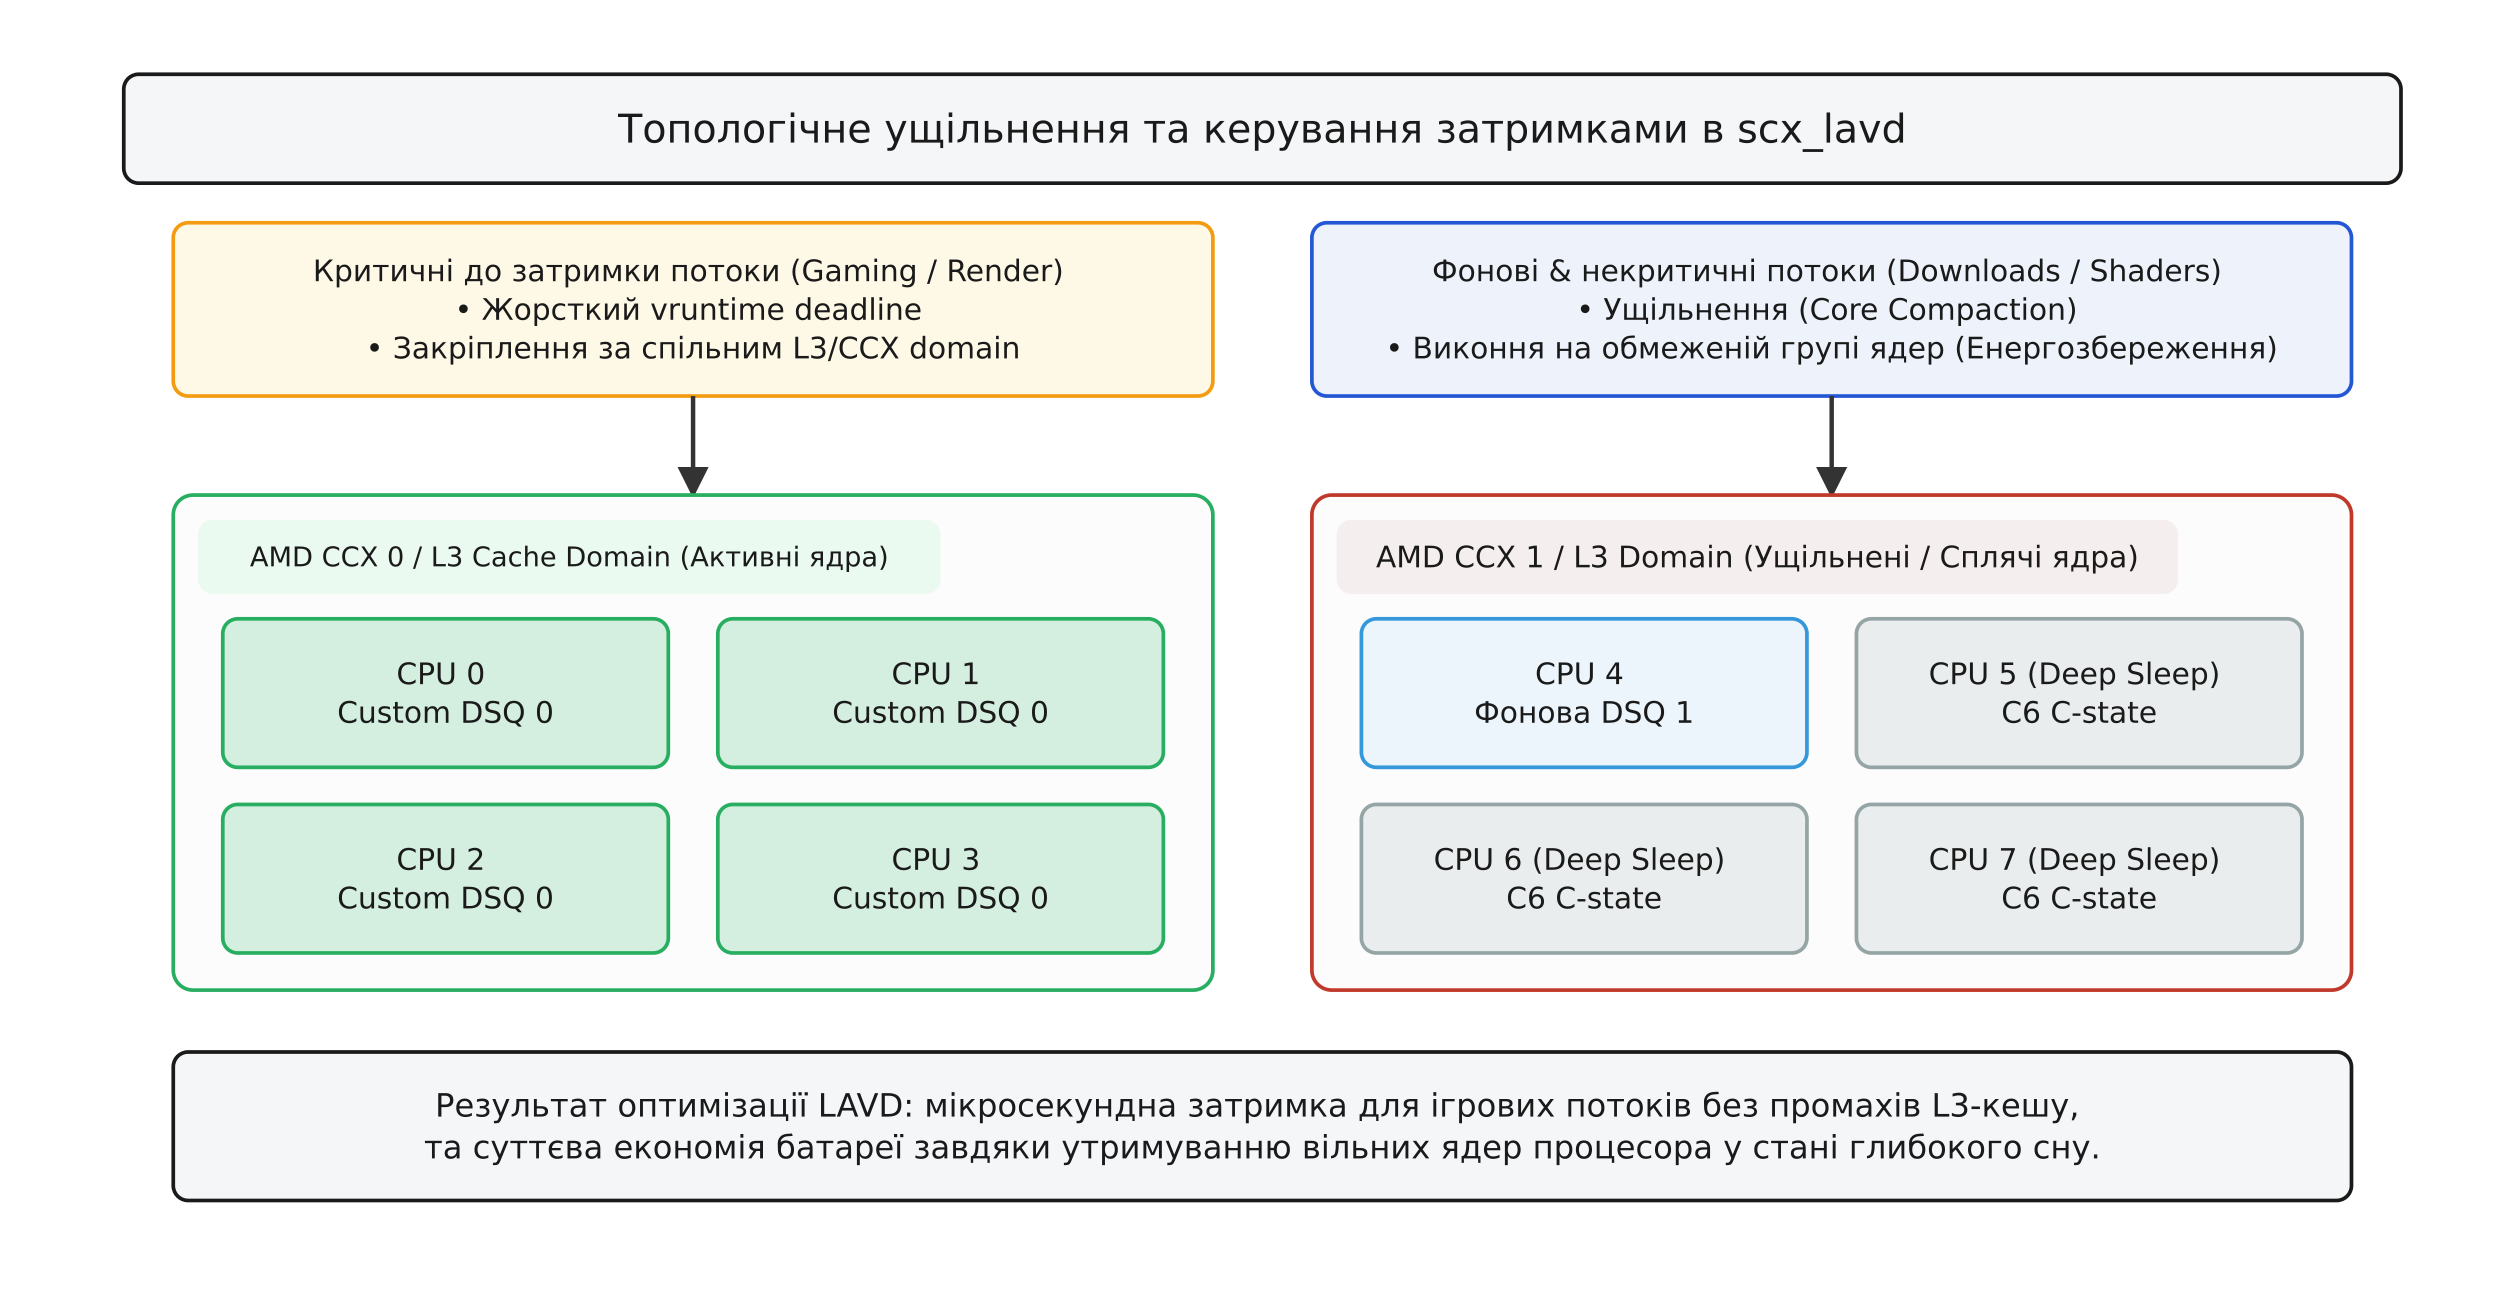
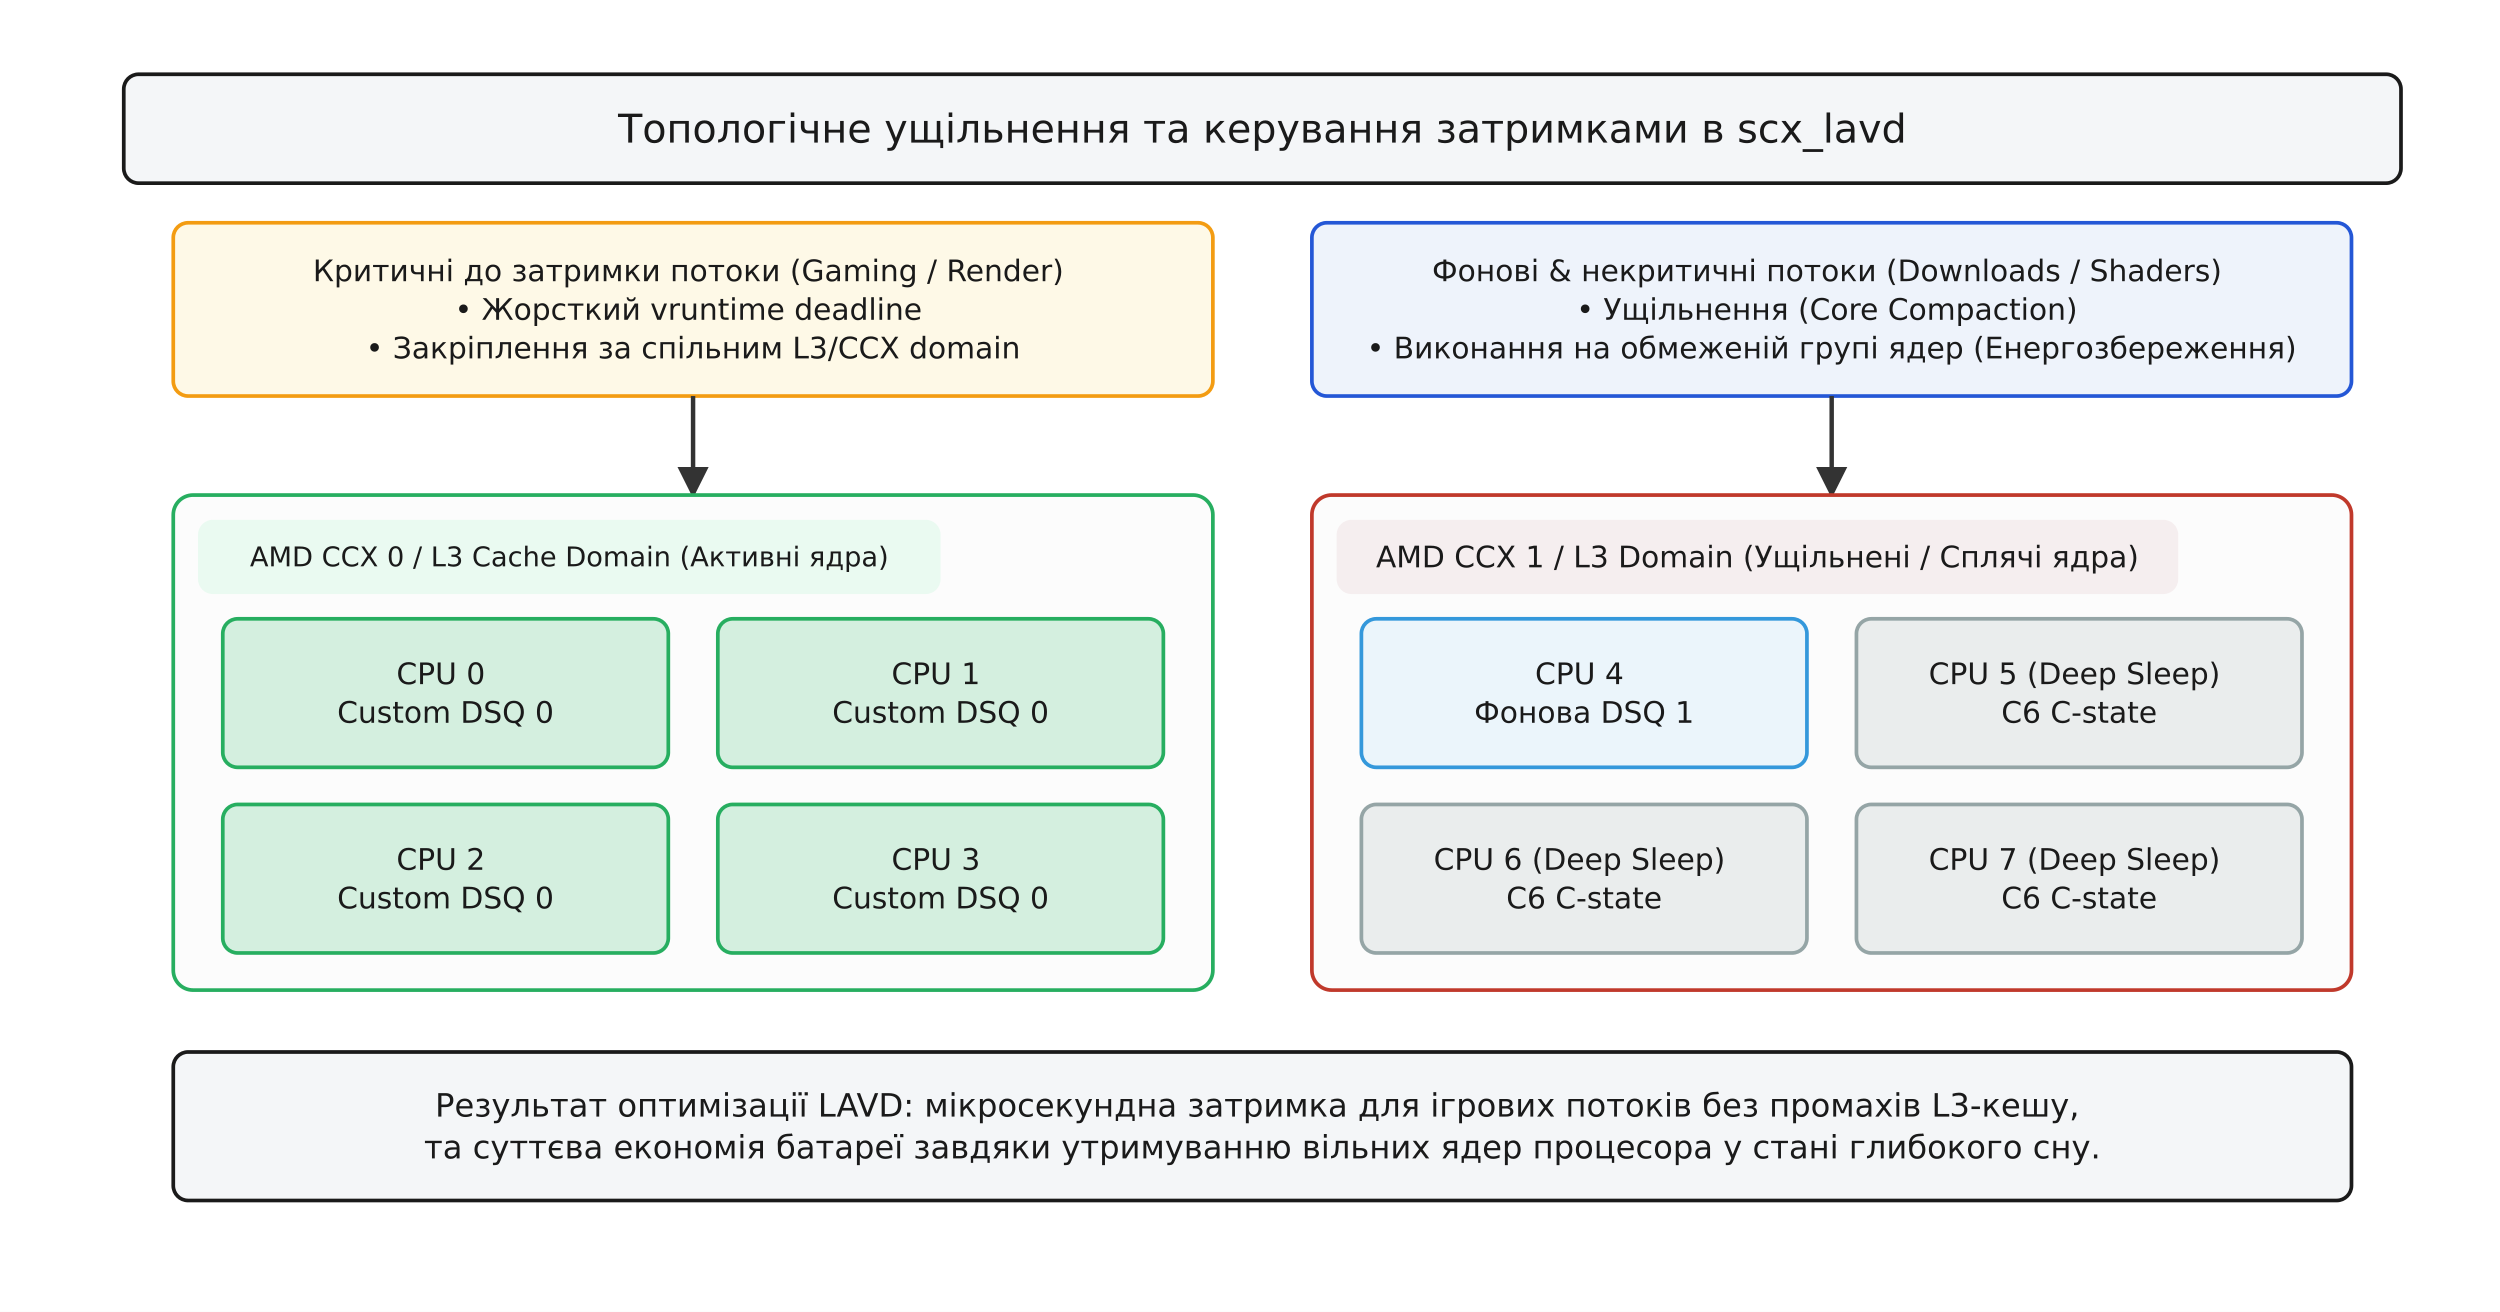
<svg xmlns="http://www.w3.org/2000/svg" viewBox="-10 -10 1010 530" font-family="'Segoe UI', 'DejaVu Sans', Arial, sans-serif">
  <rect x="-10" y="-10" width="1010" height="530" fill="#ffffff" />
  <defs>
    <marker id="arrow" viewBox="0 0 10 10" refX="9" refY="5" markerWidth="7" markerHeight="7" orient="auto-start-reverse">
      <path d="M0 0 L10 5 L0 10 z" fill="#333333" />
    </marker>
  </defs>
  <rect x="40.0" y="20.0" width="920.0" height="44.0" rx="6" fill="#f4f6f8" stroke="#1a1a1a" stroke-width="1.5" />
  <text x="500.0" y="47.6" font-family="'Segoe UI', 'DejaVu Sans', Arial, sans-serif" font-size="16" fill="#1a1a1a" text-anchor="middle">
    <tspan x="500.0" dy="0.0">Топологічне ущільнення та керування затримками в scx_lavd</tspan>
  </text>
  <rect x="60.0" y="80.0" width="420.0" height="70.0" rx="6" fill="#fef9e7" stroke="#f39c12" stroke-width="1.5" />
  <text x="270.0" y="103.6" font-family="'Segoe UI', 'DejaVu Sans', Arial, sans-serif" font-size="12" fill="#1a1a1a" text-anchor="middle">
    <tspan x="270.0" dy="0.0">Критичні до затримки потоки (Gaming / Render)</tspan>
    <tspan x="270.0" dy="15.6">• Жорсткий vruntime deadline</tspan>
    <tspan x="270.0" dy="15.6">• Закріплення за спільним L3/CCX domain</tspan>
  </text>
  <rect x="520.0" y="80.0" width="420.0" height="70.0" rx="6" fill="#eef3fb" stroke="#2457d6" stroke-width="1.5" />
  <text x="730.0" y="103.6" font-family="'Segoe UI', 'DejaVu Sans', Arial, sans-serif" font-size="12" fill="#1a1a1a" text-anchor="middle">
    <tspan x="730.0" dy="0.0">Фонові &amp; некритичні потоки (Downloads / Shaders)</tspan>
    <tspan x="730.0" dy="15.6">• Ущільнення (Core Compaction)</tspan>
-     <tspan x="730.0" dy="15.6">• Виконня на обмеженій групі ядер (Енергозбереження)</tspan>
+     <tspan x="730.0" dy="15.6">• Виконання на обмеженій групі ядер (Енергозбереження)</tspan>
  </text>
  <line x1="270.0" y1="150.0" x2="270.0" y2="190.0" stroke="#333333" stroke-width="1.8" marker-end="url(#arrow)" />
  <line x1="730.0" y1="150.0" x2="730.0" y2="190.0" stroke="#333333" stroke-width="1.8" marker-end="url(#arrow)" />
  <rect x="60.0" y="190.0" width="420.0" height="200.0" rx="8" fill="#fcfcfc" stroke="#27ae60" stroke-width="1.5" />
  <text x="270.0" y="294.9" font-family="'Segoe UI', 'DejaVu Sans', Arial, sans-serif" font-size="14" fill="#1a1a1a" text-anchor="middle">
    <tspan x="270.0" dy="0.0" />
  </text>
  <rect x="70.0" y="200.0" width="300.0" height="30.0" rx="6" fill="#eafaf1" stroke="None" stroke-width="1.5" />
  <text x="220.0" y="218.8" font-family="'Segoe UI', 'DejaVu Sans', Arial, sans-serif" font-size="11" fill="#1a1a1a" text-anchor="middle">
    <tspan x="220.0" dy="0.0">AMD CCX 0 / L3 Cache Domain (Активні ядра)</tspan>
  </text>
  <rect x="80.0" y="240.0" width="180.0" height="60.0" rx="6" fill="#d4efdf" stroke="#27ae60" stroke-width="1.5" />
  <text x="170.0" y="266.4" font-family="'Segoe UI', 'DejaVu Sans', Arial, sans-serif" font-size="12" fill="#1a1a1a" text-anchor="middle">
    <tspan x="170.0" dy="0.0">CPU 0</tspan>
    <tspan x="170.0" dy="15.6">Custom DSQ 0</tspan>
  </text>
  <rect x="280.0" y="240.0" width="180.0" height="60.0" rx="6" fill="#d4efdf" stroke="#27ae60" stroke-width="1.5" />
  <text x="370.0" y="266.4" font-family="'Segoe UI', 'DejaVu Sans', Arial, sans-serif" font-size="12" fill="#1a1a1a" text-anchor="middle">
    <tspan x="370.0" dy="0.0">CPU 1</tspan>
    <tspan x="370.0" dy="15.6">Custom DSQ 0</tspan>
  </text>
  <rect x="80.0" y="315.0" width="180.0" height="60.0" rx="6" fill="#d4efdf" stroke="#27ae60" stroke-width="1.5" />
  <text x="170.0" y="341.4" font-family="'Segoe UI', 'DejaVu Sans', Arial, sans-serif" font-size="12" fill="#1a1a1a" text-anchor="middle">
    <tspan x="170.0" dy="0.0">CPU 2</tspan>
    <tspan x="170.0" dy="15.6">Custom DSQ 0</tspan>
  </text>
  <rect x="280.0" y="315.0" width="180.0" height="60.0" rx="6" fill="#d4efdf" stroke="#27ae60" stroke-width="1.5" />
  <text x="370.0" y="341.4" font-family="'Segoe UI', 'DejaVu Sans', Arial, sans-serif" font-size="12" fill="#1a1a1a" text-anchor="middle">
    <tspan x="370.0" dy="0.0">CPU 3</tspan>
    <tspan x="370.0" dy="15.6">Custom DSQ 0</tspan>
  </text>
  <rect x="520.0" y="190.0" width="420.0" height="200.0" rx="8" fill="#fcfcfc" stroke="#c0392b" stroke-width="1.5" />
  <text x="730.0" y="294.9" font-family="'Segoe UI', 'DejaVu Sans', Arial, sans-serif" font-size="14" fill="#1a1a1a" text-anchor="middle">
    <tspan x="730.0" dy="0.0" />
  </text>
  <rect x="530.0" y="200.0" width="340.0" height="30.0" rx="6" fill="#f5eeef" stroke="None" stroke-width="1.5" />
  <text x="700.0" y="219.2" font-family="'Segoe UI', 'DejaVu Sans', Arial, sans-serif" font-size="12" fill="#1a1a1a" text-anchor="middle">
    <tspan x="700.0" dy="0.0">AMD CCX 1 / L3 Domain (Ущільнені / Сплячі ядра)</tspan>
  </text>
  <rect x="540.0" y="240.0" width="180.0" height="60.0" rx="6" fill="#ebf5fb" stroke="#3498db" stroke-width="1.5" />
  <text x="630.0" y="266.4" font-family="'Segoe UI', 'DejaVu Sans', Arial, sans-serif" font-size="12" fill="#1a1a1a" text-anchor="middle">
    <tspan x="630.0" dy="0.0">CPU 4</tspan>
    <tspan x="630.0" dy="15.6">Фонова DSQ 1</tspan>
  </text>
  <rect x="740.0" y="240.0" width="180.0" height="60.0" rx="6" fill="#eaeded" stroke="#95a5a6" stroke-width="1.5" />
  <text x="830.0" y="266.4" font-family="'Segoe UI', 'DejaVu Sans', Arial, sans-serif" font-size="12" fill="#1a1a1a" text-anchor="middle">
    <tspan x="830.0" dy="0.0">CPU 5 (Deep Sleep)</tspan>
    <tspan x="830.0" dy="15.6">C6 C-state</tspan>
  </text>
  <rect x="540.0" y="315.0" width="180.0" height="60.0" rx="6" fill="#eaeded" stroke="#95a5a6" stroke-width="1.5" />
  <text x="630.0" y="341.4" font-family="'Segoe UI', 'DejaVu Sans', Arial, sans-serif" font-size="12" fill="#1a1a1a" text-anchor="middle">
    <tspan x="630.0" dy="0.0">CPU 6 (Deep Sleep)</tspan>
    <tspan x="630.0" dy="15.6">C6 C-state</tspan>
  </text>
  <rect x="740.0" y="315.0" width="180.0" height="60.0" rx="6" fill="#eaeded" stroke="#95a5a6" stroke-width="1.5" />
  <text x="830.0" y="341.4" font-family="'Segoe UI', 'DejaVu Sans', Arial, sans-serif" font-size="12" fill="#1a1a1a" text-anchor="middle">
    <tspan x="830.0" dy="0.0">CPU 7 (Deep Sleep)</tspan>
    <tspan x="830.0" dy="15.6">C6 C-state</tspan>
  </text>
  <rect x="60.0" y="415.0" width="880.0" height="60.0" rx="6" fill="#f4f6f8" stroke="#1a1a1a" stroke-width="1.5" />
  <text x="500.0" y="441.1" font-family="'Segoe UI', 'DejaVu Sans', Arial, sans-serif" font-size="13" fill="#1a1a1a" text-anchor="middle">
    <tspan x="500.0" dy="0.0">Результат оптимізації LAVD: мікросекундна затримка для ігрових потоків без промахів L3-кешу,</tspan>
    <tspan x="500.0" dy="16.9">та суттєва економія батареї завдяки утримуванню вільних ядер процесора у стані глибокого сну.</tspan>
  </text>
</svg>
